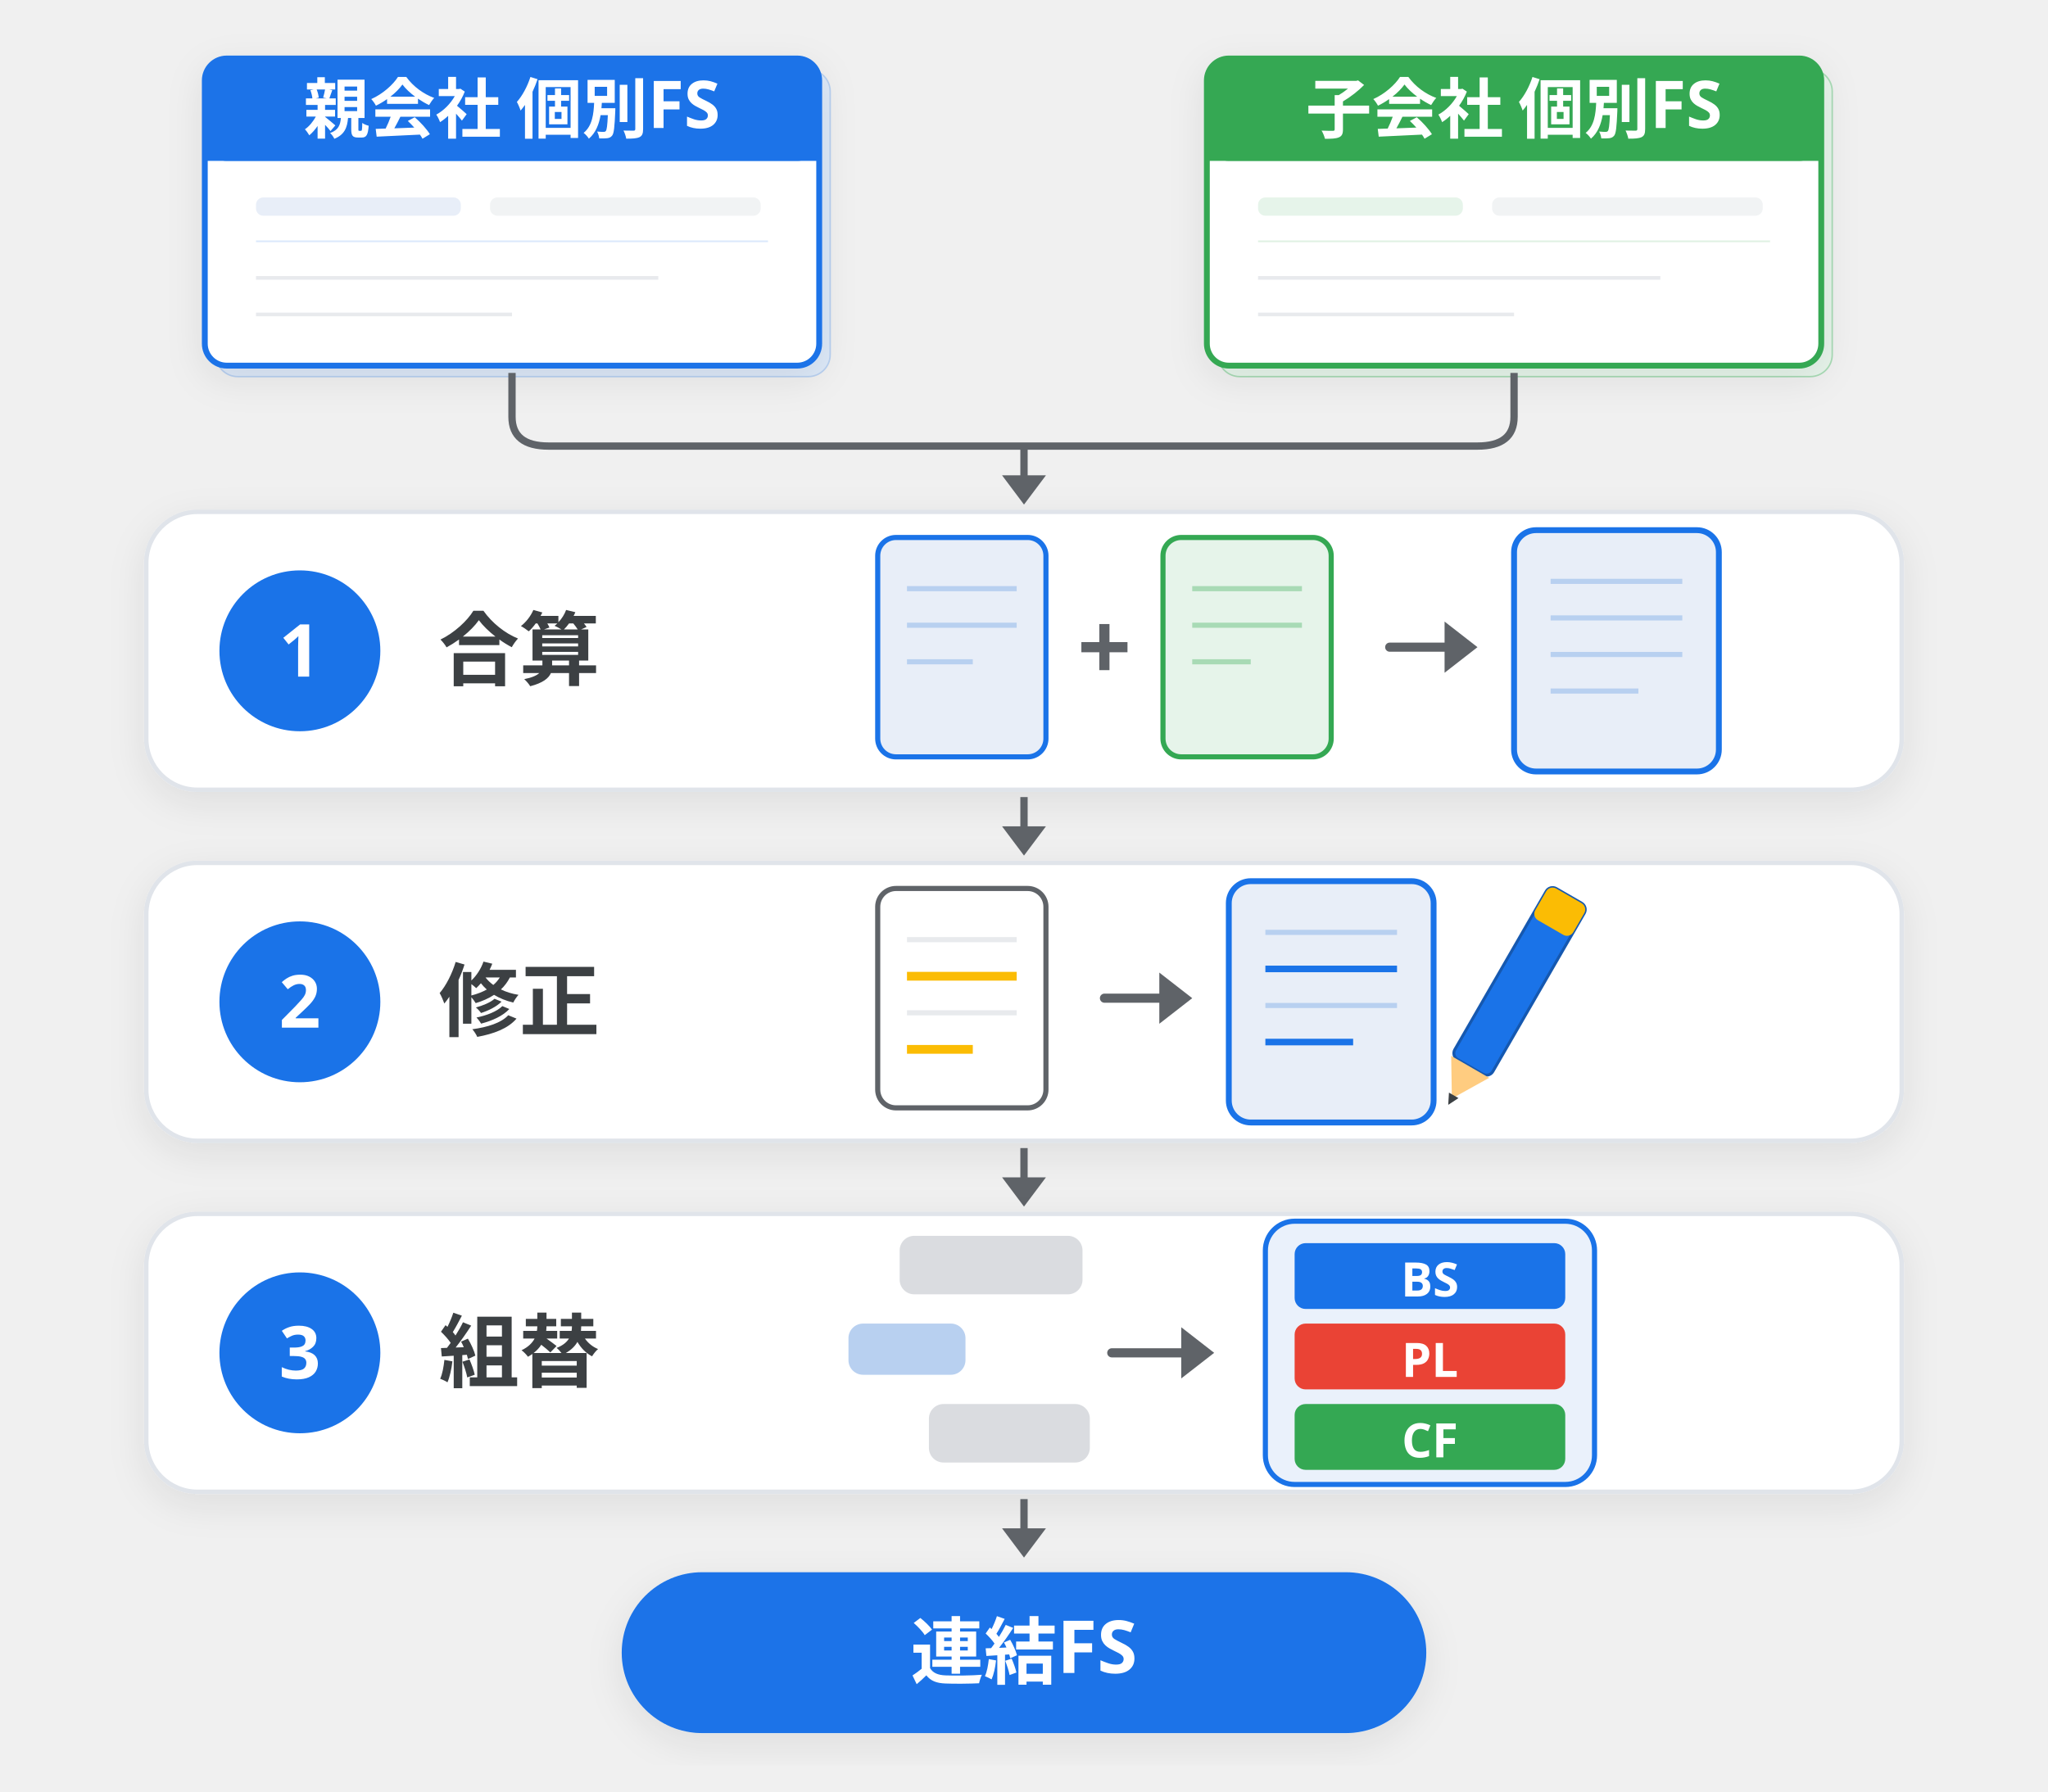
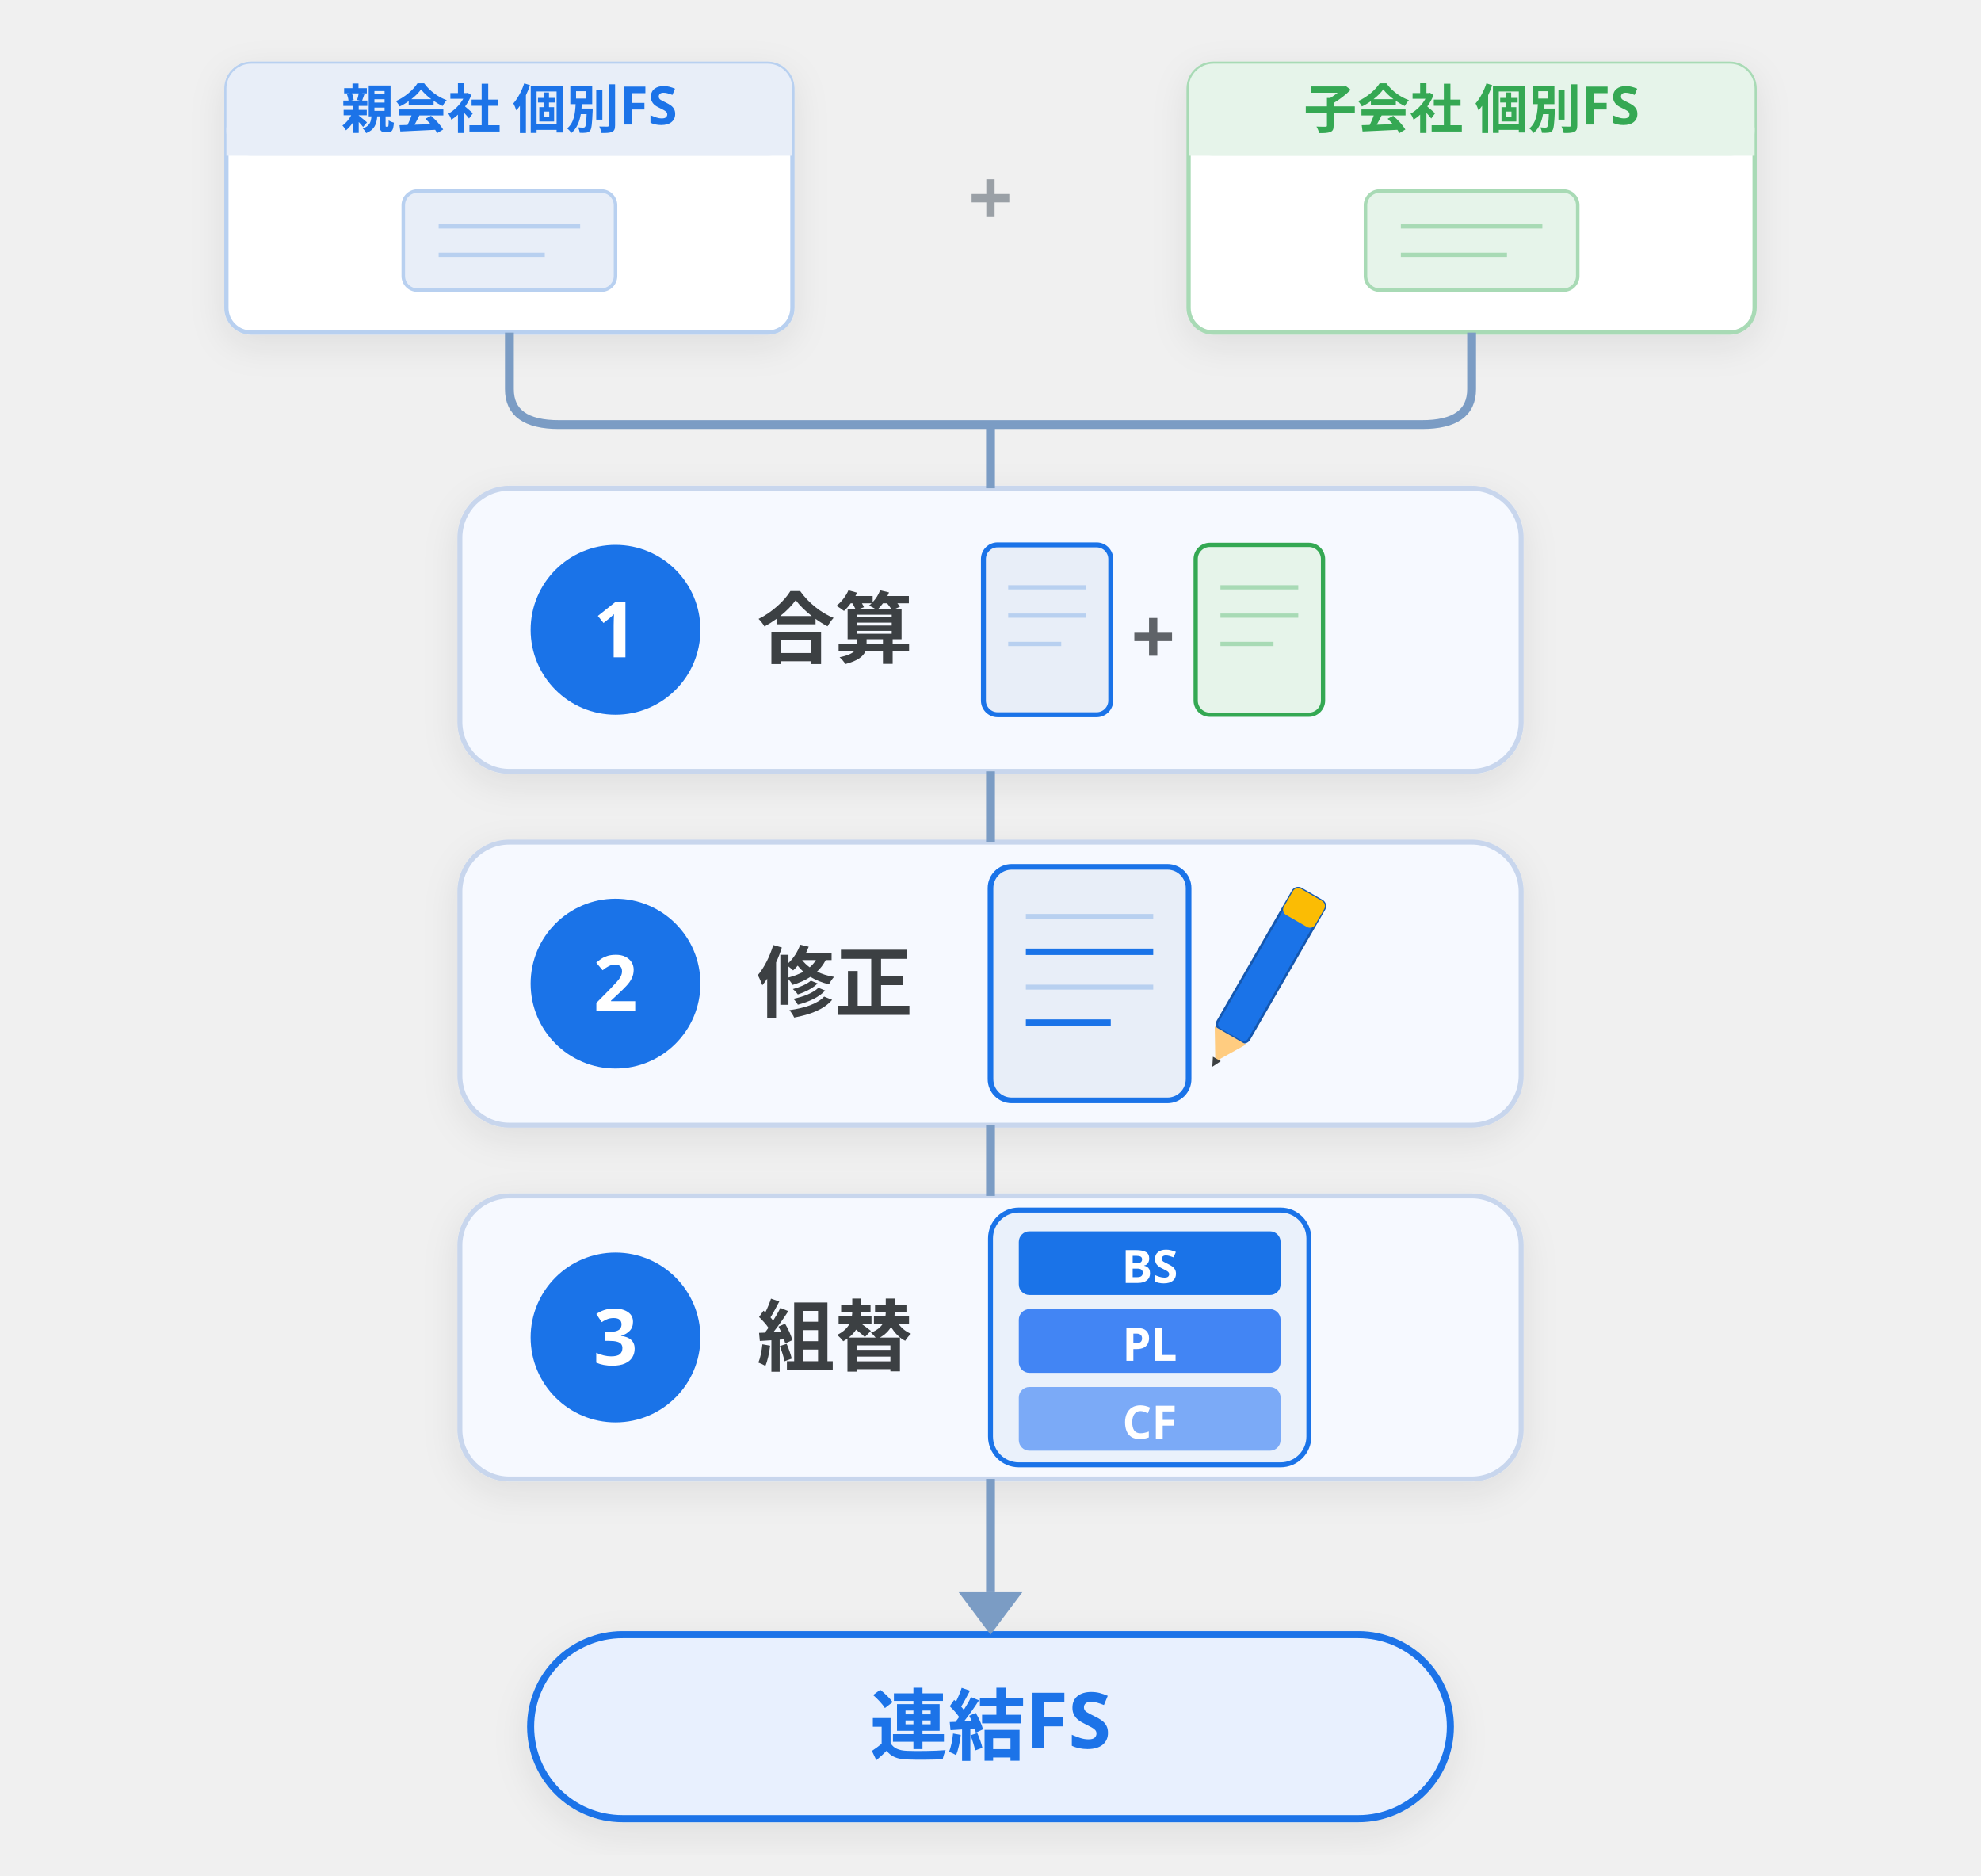
- <svg xmlns="http://www.w3.org/2000/svg" width="560" height="490" viewBox="0 0 560 490">
+ <svg xmlns="http://www.w3.org/2000/svg" width="560" height="530" viewBox="0 0 560 530">
  <defs>
    <style>
      .t { font-family: "Noto Sans JP", "Hiragino Sans", "Yu Gothic", "Meiryo", sans-serif; }
    </style>
    <filter id="s" x="-20%" y="-20%" width="140%" height="140%">
      <feDropShadow dx="0" dy="3" stdDeviation="5" flood-color="#202124" flood-opacity="0.08" />
    </filter>
+     <filter id="s2" x="-20%" y="-20%" width="140%" height="140%">
+       <feDropShadow dx="0" dy="4" stdDeviation="8" flood-color="#1a73e8" flood-opacity="0.2" />
+     </filter>
  </defs>
-   <rect width="560" height="490" fill="none" />
-   <g transform="translate(56, 16)">
-     <rect x="3" y="3" width="168" height="84" rx="6" fill="#dce8f8" stroke="#b8d0f0" stroke-width="0.4" />
+   <rect width="560" height="530" fill="none" />
+   <g transform="translate(64, 18)">
    <g filter="url(#s)">
-       <rect width="168" height="84" rx="6" fill="#fff" stroke="#1a73e8" stroke-width="1.6" />
-       <rect width="168" height="28" rx="6" fill="#1a73e8" />
-       <rect y="18" width="168" height="10" fill="#1a73e8" />
-       <text class="t" x="84" y="14" text-anchor="middle" dominant-baseline="middle" font-size="18" font-weight="800" fill="#fff">親会社 個別FS</text>
-       <rect x="14" y="38" width="56" height="5" rx="2" fill="#e8eef8" />
-       <rect x="78" y="38" width="74" height="5" rx="2" fill="#f1f3f4" />
-       <line x1="14" y1="50" x2="154" y2="50" stroke="#1a73e8" stroke-width="0.5" opacity="0.15" />
-       <line x1="14" y1="60" x2="124" y2="60" stroke="#e8eaed" stroke-width="1" />
-       <line x1="14" y1="70" x2="84" y2="70" stroke="#e8eaed" stroke-width="1" />
+       <rect width="160" height="76" rx="7" fill="#fff" stroke="#b8d0f0" stroke-width="1.2" />
+       <rect width="160" height="26" rx="7" fill="#e8eef8" />
+       <rect y="18" width="160" height="8" fill="#e8eef8" />
+       <text class="t" x="80" y="13" text-anchor="middle" dominant-baseline="middle" font-size="15" font-weight="800" fill="#1a73e8">親会社 個別FS</text>
+       <rect x="50" y="36" width="60" height="28" rx="4" fill="#e8eef8" stroke="#b8d0f0" stroke-width="1" />
+       <line x1="60" y1="46" x2="100" y2="46" stroke="#b8d0f0" stroke-width="1.2" />
+       <line x1="60" y1="54" x2="90" y2="54" stroke="#b8d0f0" stroke-width="1.2" />
    </g>
  </g>
-   <g transform="translate(330, 16)">
-     <rect x="3" y="3" width="168" height="84" rx="6" fill="#e6f4ea" stroke="#a8dab5" stroke-width="0.4" />
+   <text class="t" x="280" y="56" text-anchor="middle" dominant-baseline="middle" font-size="22" font-weight="700" fill="#9aa0a6">+</text>
+   <g transform="translate(336, 18)">
    <g filter="url(#s)">
-       <rect width="168" height="84" rx="6" fill="#fff" stroke="#34a853" stroke-width="1.6" />
-       <rect width="168" height="28" rx="6" fill="#34a853" />
-       <rect y="18" width="168" height="10" fill="#34a853" />
-       <text class="t" x="84" y="14" text-anchor="middle" dominant-baseline="middle" font-size="18" font-weight="800" fill="#fff">子会社 個別FS</text>
-       <rect x="14" y="38" width="56" height="5" rx="2" fill="#e6f4ea" />
-       <rect x="78" y="38" width="74" height="5" rx="2" fill="#f1f3f4" />
-       <line x1="14" y1="50" x2="154" y2="50" stroke="#34a853" stroke-width="0.5" opacity="0.15" />
-       <line x1="14" y1="60" x2="124" y2="60" stroke="#e8eaed" stroke-width="1" />
-       <line x1="14" y1="70" x2="84" y2="70" stroke="#e8eaed" stroke-width="1" />
+       <rect width="160" height="76" rx="7" fill="#fff" stroke="#a8dab5" stroke-width="1.2" />
+       <rect width="160" height="26" rx="7" fill="#e6f4ea" />
+       <rect y="18" width="160" height="8" fill="#e6f4ea" />
+       <text class="t" x="80" y="13" text-anchor="middle" dominant-baseline="middle" font-size="15" font-weight="800" fill="#34a853">子会社 個別FS</text>
+       <rect x="50" y="36" width="60" height="28" rx="4" fill="#e6f4ea" stroke="#a8dab5" stroke-width="1" />
+       <line x1="60" y1="46" x2="100" y2="46" stroke="#a8dab5" stroke-width="1.2" />
+       <line x1="60" y1="54" x2="90" y2="54" stroke="#a8dab5" stroke-width="1.2" />
    </g>
  </g>
-   <path d="M140,102 L140,114 Q140,122 150,122 L280,122" fill="none" stroke="#5f6368" stroke-width="2" />
-   <path d="M414,102 L414,114 Q414,122 404,122 L280,122" fill="none" stroke="#5f6368" stroke-width="2" />
-   <line x1="280" y1="122" x2="280" y2="132" stroke="#5f6368" stroke-width="2" />
-   <polygon points="280,138 274,130 286,130" fill="#5f6368" />
-   <g transform="translate(40, 140)">
-     <rect width="480" height="76" rx="14" fill="#fff" stroke="#e0e4ea" stroke-width="1.2" filter="url(#s)" />
-     <circle cx="42" cy="38" r="22" fill="#1a73e8" />
-     <text class="t" x="42" y="38" text-anchor="middle" dominant-baseline="middle" font-size="20" font-weight="900" fill="#fff">1</text>
-     <text class="t" x="80" y="38" dominant-baseline="middle" font-size="22" font-weight="900" fill="#3c4043">合算</text>
-     <g transform="translate(200, 5)">
-       <rect x="0" y="2" width="46" height="60" rx="5" fill="#e8eef8" stroke="#1a73e8" stroke-width="1.4" />
-       <line x1="8" y1="16" x2="38" y2="16" stroke="#b8d0f0" stroke-width="1.4" />
-       <line x1="8" y1="26" x2="38" y2="26" stroke="#b8d0f0" stroke-width="1.4" />
-       <line x1="8" y1="36" x2="26" y2="36" stroke="#b8d0f0" stroke-width="1.4" />
-       <text class="t" x="62" y="32" text-anchor="middle" dominant-baseline="middle" font-size="26" font-weight="900" fill="#5f6368">+</text>
-       <rect x="78" y="2" width="46" height="60" rx="5" fill="#e6f4ea" stroke="#34a853" stroke-width="1.4" />
-       <line x1="86" y1="16" x2="116" y2="16" stroke="#a8dab5" stroke-width="1.4" />
-       <line x1="86" y1="26" x2="116" y2="26" stroke="#a8dab5" stroke-width="1.4" />
-       <line x1="86" y1="36" x2="102" y2="36" stroke="#a8dab5" stroke-width="1.4" />
-       <line x1="140" y1="32" x2="160" y2="32" stroke="#5f6368" stroke-width="2.5" stroke-linecap="round" />
-       <polygon points="164,32 155,25 155,39" fill="#5f6368" />
-       <rect x="174" y="0" width="56" height="66" rx="6" fill="#e8eef8" stroke="#1a73e8" stroke-width="1.6" />
-       <line x1="184" y1="14" x2="220" y2="14" stroke="#b8d0f0" stroke-width="1.4" />
-       <line x1="184" y1="24" x2="220" y2="24" stroke="#b8d0f0" stroke-width="1.4" />
-       <line x1="184" y1="34" x2="220" y2="34" stroke="#b8d0f0" stroke-width="1.4" />
-       <line x1="184" y1="44" x2="208" y2="44" stroke="#b8d0f0" stroke-width="1.4" />
+   <g transform="translate(130, 138)">
+     <rect width="300" height="80" rx="14" fill="#f6f9ff" stroke="#c8d6ed" stroke-width="1.4" filter="url(#s)" />
+     <circle cx="44" cy="40" r="24" fill="#1a73e8" />
+     <text class="t" x="44" y="40" text-anchor="middle" dominant-baseline="middle" font-size="22" font-weight="900" fill="#fff">1</text>
+     <text class="t" x="84" y="40" dominant-baseline="middle" font-size="22" font-weight="900" fill="#3c4043">合算</text>
+     <g transform="translate(148, 10)">
+       <rect x="0" y="6" width="36" height="48" rx="4" fill="#e8eef8" stroke="#1a73e8" stroke-width="1.4" />
+       <line x1="7" y1="18" x2="29" y2="18" stroke="#b8d0f0" stroke-width="1.2" />
+       <line x1="7" y1="26" x2="29" y2="26" stroke="#b8d0f0" stroke-width="1.2" />
+       <line x1="7" y1="34" x2="22" y2="34" stroke="#b8d0f0" stroke-width="1.2" />
+       <text class="t" x="48" y="32" text-anchor="middle" dominant-baseline="middle" font-size="22" font-weight="900" fill="#5f6368">+</text>
+       <rect x="60" y="6" width="36" height="48" rx="4" fill="#e6f4ea" stroke="#34a853" stroke-width="1.2" />
+       <line x1="67" y1="18" x2="89" y2="18" stroke="#a8dab5" stroke-width="1.2" />
+       <line x1="67" y1="26" x2="89" y2="26" stroke="#a8dab5" stroke-width="1.2" />
+       <line x1="67" y1="34" x2="82" y2="34" stroke="#a8dab5" stroke-width="1.2" />
    </g>
  </g>
-   <line x1="280" y1="218" x2="280" y2="228" stroke="#5f6368" stroke-width="2" />
-   <polygon points="280,234 274,226 286,226" fill="#5f6368" />
-   <g transform="translate(40, 236)">
-     <rect width="480" height="76" rx="14" fill="#fff" stroke="#e0e4ea" stroke-width="1.2" filter="url(#s)" />
-     <circle cx="42" cy="38" r="22" fill="#1a73e8" />
-     <text class="t" x="42" y="38" text-anchor="middle" dominant-baseline="middle" font-size="20" font-weight="900" fill="#fff">2</text>
-     <text class="t" x="80" y="38" dominant-baseline="middle" font-size="22" font-weight="900" fill="#3c4043">修正</text>
-     <g transform="translate(200, 5)">
-       <rect x="0" y="2" width="46" height="60" rx="5" fill="#fff" stroke="#5f6368" stroke-width="1.4" />
-       <line x1="8" y1="16" x2="38" y2="16" stroke="#e8eaed" stroke-width="1.4" />
-       <line x1="8" y1="26" x2="38" y2="26" stroke="#fbbc04" stroke-width="2.4" />
-       <line x1="8" y1="36" x2="38" y2="36" stroke="#e8eaed" stroke-width="1.4" />
-       <line x1="8" y1="46" x2="26" y2="46" stroke="#fbbc04" stroke-width="2.4" />
-       <line x1="62" y1="32" x2="82" y2="32" stroke="#5f6368" stroke-width="2.5" stroke-linecap="round" />
-       <polygon points="86,32 77,25 77,39" fill="#5f6368" />
-       <rect x="96" y="0" width="56" height="66" rx="6" fill="#e8eef8" stroke="#1a73e8" stroke-width="1.6" />
-       <line x1="106" y1="14" x2="142" y2="14" stroke="#b8d0f0" stroke-width="1.4" />
-       <line x1="106" y1="24" x2="142" y2="24" stroke="#1a73e8" stroke-width="1.8" />
-       <line x1="106" y1="34" x2="142" y2="34" stroke="#b8d0f0" stroke-width="1.4" />
-       <line x1="106" y1="44" x2="130" y2="44" stroke="#1a73e8" stroke-width="1.8" />
-       <g transform="translate(174,30) scale(1.0) rotate(30)">
+   <g transform="translate(130, 238)">
+     <rect width="300" height="80" rx="14" fill="#f6f9ff" stroke="#c8d6ed" stroke-width="1.4" filter="url(#s)" />
+     <circle cx="44" cy="40" r="24" fill="#1a73e8" />
+     <text class="t" x="44" y="40" text-anchor="middle" dominant-baseline="middle" font-size="22" font-weight="900" fill="#fff">2</text>
+     <text class="t" x="84" y="40" dominant-baseline="middle" font-size="22" font-weight="900" fill="#3c4043">修正</text>
+     <g transform="translate(150, 7)">
+       <rect x="0" y="0" width="56" height="66" rx="6" fill="#e8eef8" stroke="#1a73e8" stroke-width="1.6" />
+       <line x1="10" y1="14" x2="46" y2="14" stroke="#b8d0f0" stroke-width="1.4" />
+       <line x1="10" y1="24" x2="46" y2="24" stroke="#1a73e8" stroke-width="1.8" />
+       <line x1="10" y1="34" x2="46" y2="34" stroke="#b8d0f0" stroke-width="1.4" />
+       <line x1="10" y1="44" x2="34" y2="44" stroke="#1a73e8" stroke-width="1.8" />
+       <g transform="translate(78,30) scale(0.85) rotate(30)">
        <rect x="-6" y="-30" width="12" height="54" rx="2" fill="#1a73e8" stroke="#1558b0" stroke-width="0.8" />
        <rect x="-6" y="-30" width="12" height="10" rx="2" fill="#fbbc04" />
        <polygon points="-6,24 6,24 0,34" fill="#ffcc80" />
        <polygon points="-1.5,33 1.5,33 0,36" fill="#3c4043" />
      </g>
    </g>
  </g>
-   <line x1="280" y1="314" x2="280" y2="324" stroke="#5f6368" stroke-width="2" />
-   <polygon points="280,330 274,322 286,322" fill="#5f6368" />
-   <g transform="translate(40, 332)">
-     <rect width="480" height="76" rx="14" fill="#fff" stroke="#e0e4ea" stroke-width="1.2" filter="url(#s)" />
-     <circle cx="42" cy="38" r="22" fill="#1a73e8" />
-     <text class="t" x="42" y="38" text-anchor="middle" dominant-baseline="middle" font-size="20" font-weight="900" fill="#fff">3</text>
-     <text class="t" x="80" y="38" dominant-baseline="middle" font-size="22" font-weight="900" fill="#3c4043">組替</text>
-     <g transform="translate(192, 4)">
-       <rect x="14" y="2" width="50" height="16" rx="4" fill="#dadce0" />
-       <rect x="0" y="26" width="32" height="14" rx="4" fill="#b8d0f0" />
-       <rect x="22" y="48" width="44" height="16" rx="4" fill="#dadce0" />
-       <line x1="72" y1="34" x2="96" y2="34" stroke="#5f6368" stroke-width="2.5" stroke-linecap="round" />
-       <polygon points="100,34 91,27 91,41" fill="#5f6368" />
-       <rect x="114" y="-2" width="90" height="72" rx="8" fill="#eaf1fb" stroke="#1a73e8" stroke-width="1.4" />
-       <rect x="122" y="4" width="74" height="18" rx="3" fill="#1a73e8" />
-       <text class="t" x="159" y="14" text-anchor="middle" dominant-baseline="middle" font-size="13" font-weight="800" fill="#fff">BS</text>
-       <rect x="122" y="26" width="74" height="18" rx="3" fill="#ea4335" />
-       <text class="t" x="159" y="36" text-anchor="middle" dominant-baseline="middle" font-size="13" font-weight="800" fill="#fff">PL</text>
-       <rect x="122" y="48" width="74" height="18" rx="3" fill="#34a853" />
-       <text class="t" x="159" y="58" text-anchor="middle" dominant-baseline="middle" font-size="13" font-weight="800" fill="#fff">CF</text>
+   <g transform="translate(130, 338)">
+     <rect width="300" height="80" rx="14" fill="#f6f9ff" stroke="#c8d6ed" stroke-width="1.4" filter="url(#s)" />
+     <circle cx="44" cy="40" r="24" fill="#1a73e8" />
+     <text class="t" x="44" y="40" text-anchor="middle" dominant-baseline="middle" font-size="22" font-weight="900" fill="#fff">3</text>
+     <text class="t" x="84" y="40" dominant-baseline="middle" font-size="22" font-weight="900" fill="#3c4043">組替</text>
+     <g transform="translate(150, 6)">
+       <rect x="0" y="-2" width="90" height="72" rx="8" fill="#eaf1fb" stroke="#1a73e8" stroke-width="1.4" />
+       <rect x="8" y="4" width="74" height="18" rx="3" fill="#1a73e8" />
+       <text class="t" x="45" y="14" text-anchor="middle" dominant-baseline="middle" font-size="13" font-weight="800" fill="#fff">BS</text>
+       <rect x="8" y="26" width="74" height="18" rx="3" fill="#4285f4" />
+       <text class="t" x="45" y="36" text-anchor="middle" dominant-baseline="middle" font-size="13" font-weight="800" fill="#fff">PL</text>
+       <rect x="8" y="48" width="74" height="18" rx="3" fill="#7baaf7" />
+       <text class="t" x="45" y="58" text-anchor="middle" dominant-baseline="middle" font-size="13" font-weight="800" fill="#fff">CF</text>
    </g>
  </g>
-   <line x1="280" y1="410" x2="280" y2="420" stroke="#5f6368" stroke-width="2" />
-   <polygon points="280,426 274,418 286,418" fill="#5f6368" />
-   <g transform="translate(170, 430)" filter="url(#s)">
-     <rect width="220" height="44" rx="22" fill="#1a73e8" />
-     <text class="t" x="110" y="22" text-anchor="middle" dominant-baseline="middle" font-size="20" font-weight="800" fill="#fff">連結FS</text>
+   <g transform="translate(150, 462)" filter="url(#s)">
+     <rect width="260" height="52" rx="26" fill="#e8f0fe" stroke="#1a73e8" stroke-width="2" />
+     <text class="t" x="130" y="26" text-anchor="middle" dominant-baseline="middle" font-size="22" font-weight="900" fill="#1a73e8">連結FS</text>
  </g>
+   <path d="M144,94 L144,110 Q144,120 158,120 L280,120" fill="none" stroke="#7b9cc4" stroke-width="2.5" />
+   <path d="M416,94 L416,110 Q416,120 402,120 L280,120" fill="none" stroke="#7b9cc4" stroke-width="2.5" />
+   <line x1="280" y1="120" x2="280" y2="138" stroke="#7b9cc4" stroke-width="2.5" />
+   <line x1="280" y1="218" x2="280" y2="238" stroke="#7b9cc4" stroke-width="2.5" />
+   <line x1="280" y1="318" x2="280" y2="338" stroke="#7b9cc4" stroke-width="2.5" />
+   <line x1="280" y1="418" x2="280" y2="450" stroke="#7b9cc4" stroke-width="2.5" />
+   <polygon points="280,462 271,450 289,450" fill="#7b9cc4" />
</svg>
